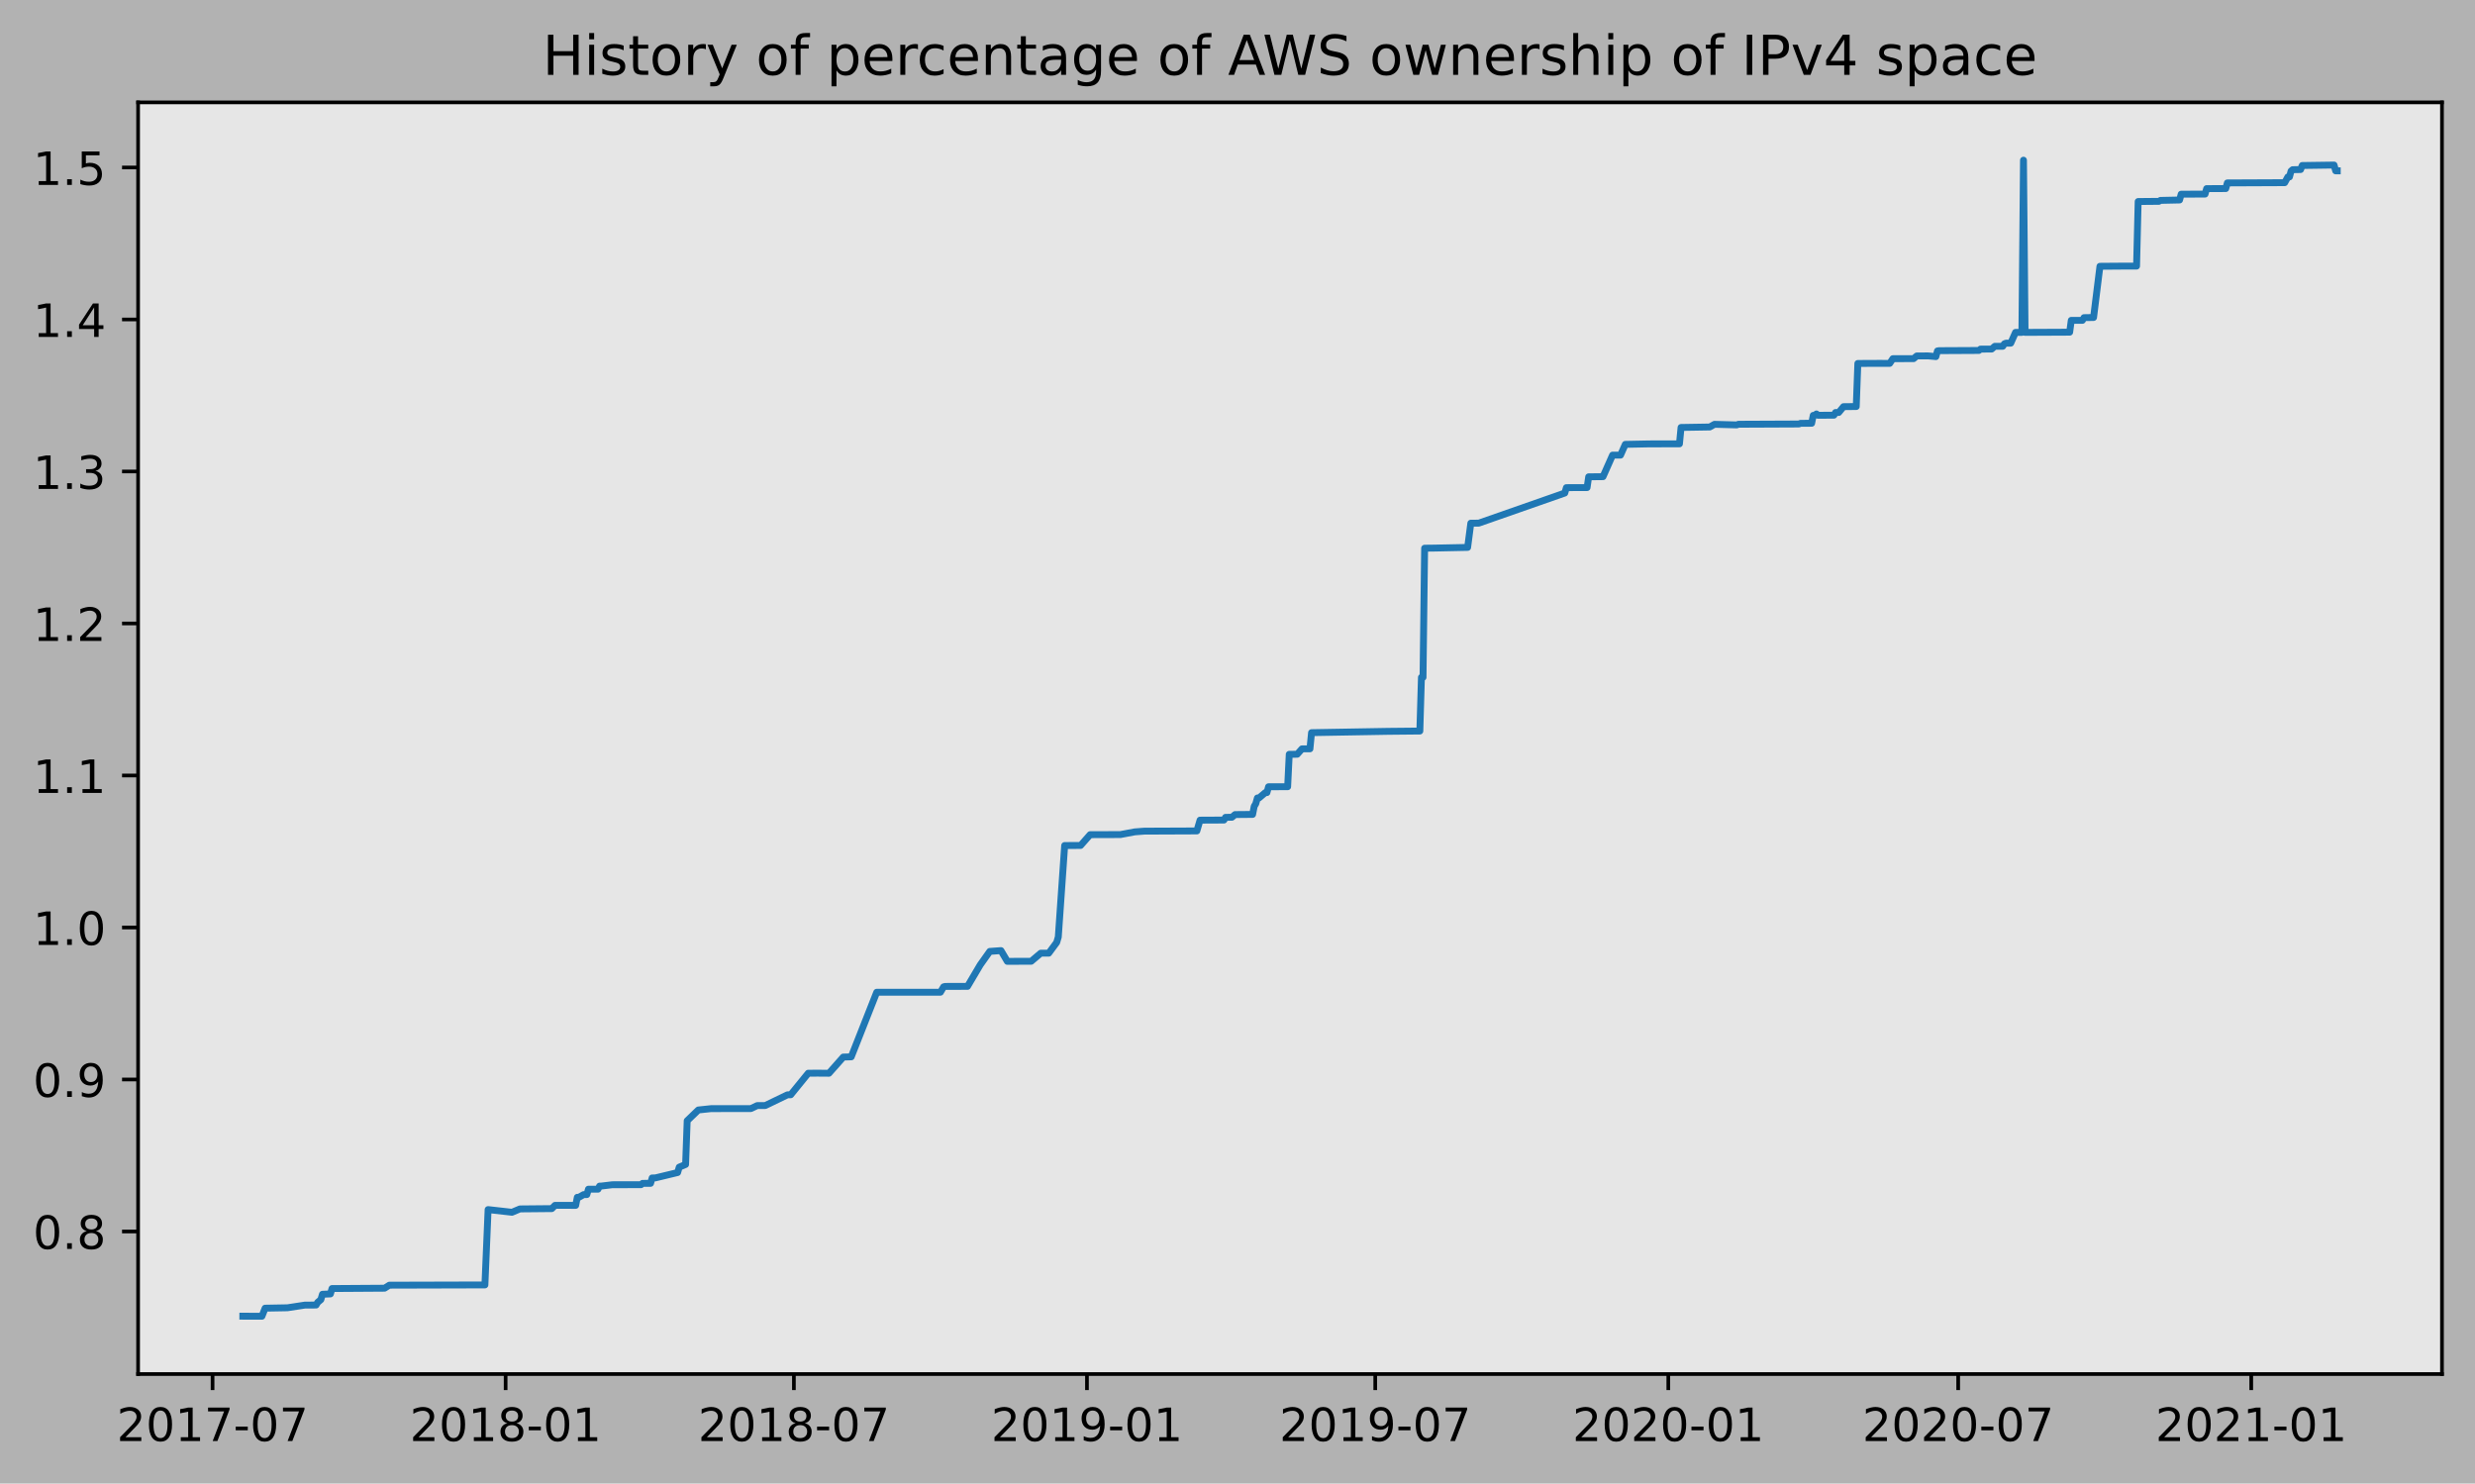
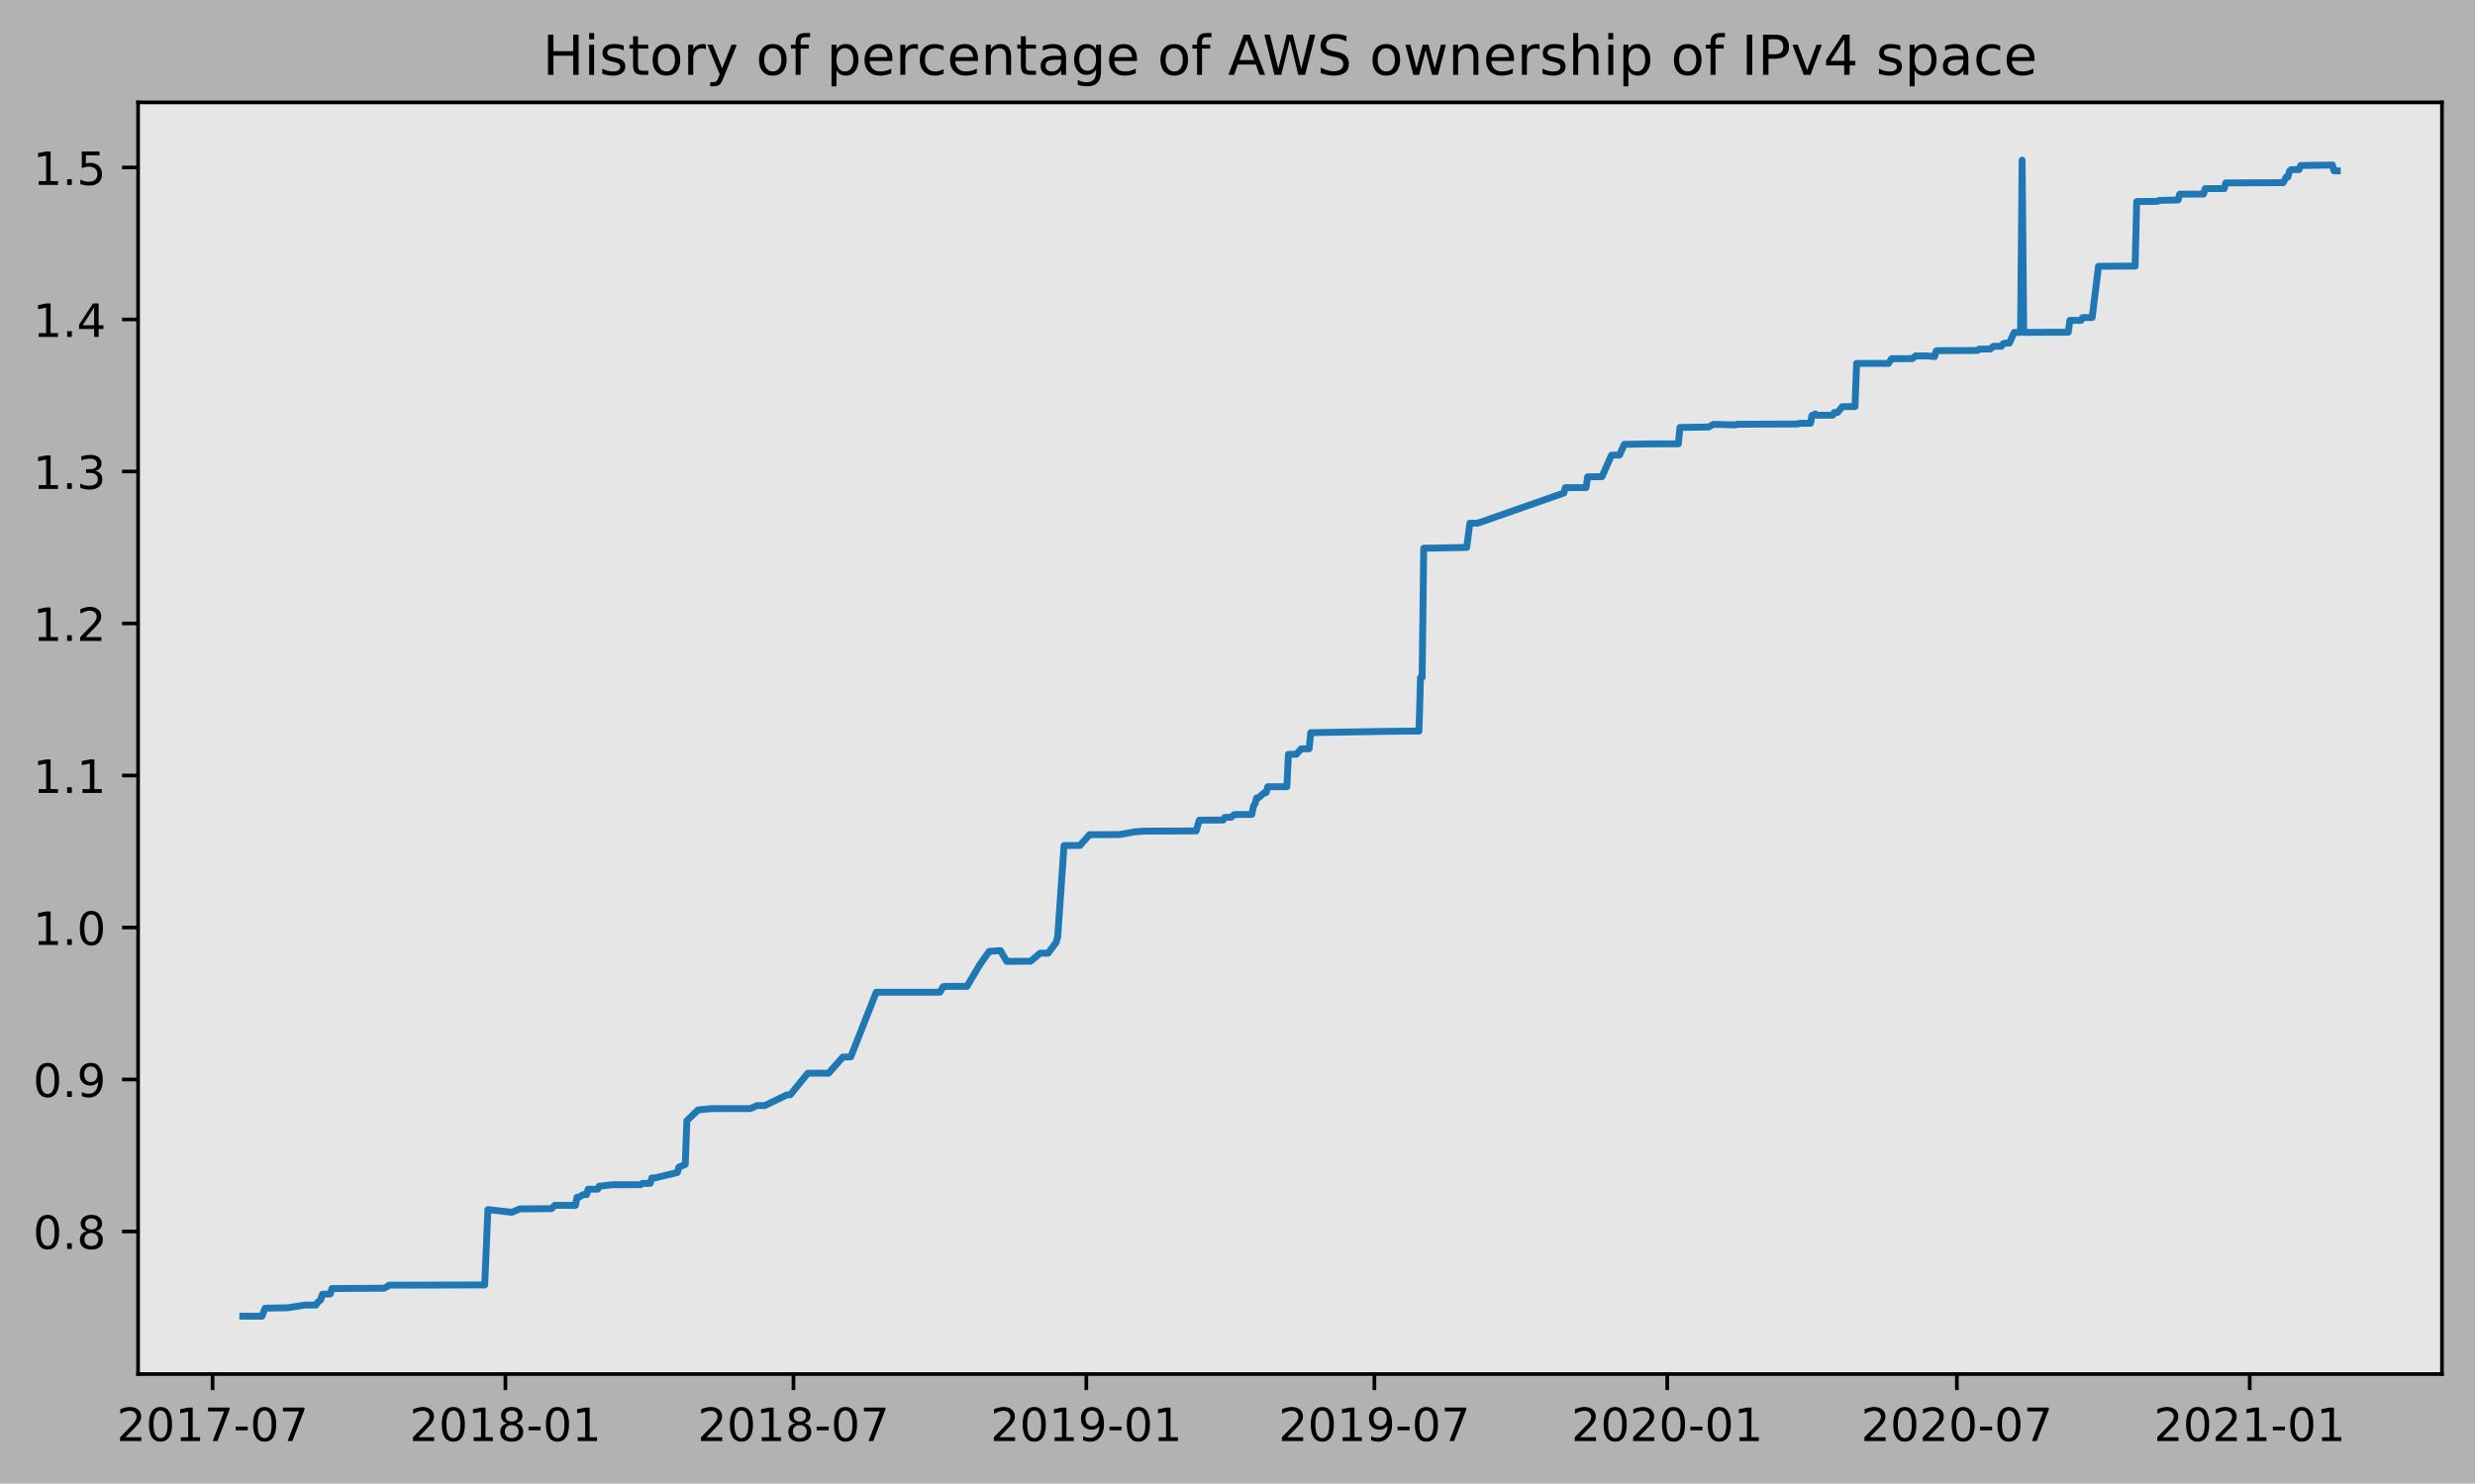
<svg xmlns="http://www.w3.org/2000/svg" xmlns:xlink="http://www.w3.org/1999/xlink" height="323.396pt" version="1.1" viewBox="0 0 539.503 323.396" width="539.503pt">
  <defs>
    <style type="text/css">
*{stroke-linecap:butt;stroke-linejoin:round;}
  </style>
  </defs>
  <g id="figure_1">
    <g id="patch_1">
      <path d="M 0 323.396  L 539.503 323.396  L 539.503 0  L 0 0  z " style="fill:#b2b2b2;" />
    </g>
    <g id="axes_1">
      <g id="patch_2">
        <path d="M 30.103 299.518  L 532.303 299.518  L 532.303 22.318  L 30.103 22.318  z " style="fill:#e6e6e6;" />
      </g>
      <g id="matplotlib.axis_1">
        <g id="xtick_1">
          <g id="line2d_1">
            <defs>
-               <path d="M 0 0  L 0 3.5  " id="mbd45218ff4" style="stroke:#000000;stroke-width:0.8;" />
-             </defs>
-             <g>
-               <use style="stroke:#000000;stroke-width:0.8;" x="46.334" xlink:href="#mbd45218ff4" y="299.518" />
+               <path d="M 0 0  L 0 3.5  " id="m6983ac1fc6" style="stroke:#000000;stroke-width:0.8;" />
+             </defs>
+             <g>
+               <use style="stroke:#000000;stroke-width:0.8;" x="46.339" xlink:href="#m6983ac1fc6" y="299.518" />
            </g>
          </g>
          <g id="text_1">
            <defs>
              <path d="M 19.188 8.297  L 53.609 8.297  L 53.609 0  L 7.328 0  L 7.328 8.297  Q 12.938 14.109 22.625 23.891  Q 32.328 33.688 34.812 36.531  Q 39.547 41.844 41.422 45.531  Q 43.312 49.219 43.312 52.781  Q 43.312 58.594 39.234 62.25  Q 35.156 65.922 28.609 65.922  Q 23.969 65.922 18.812 64.312  Q 13.672 62.703 7.812 59.422  L 7.812 69.391  Q 13.766 71.781 18.938 73  Q 24.125 74.219 28.422 74.219  Q 39.75 74.219 46.484 68.547  Q 53.219 62.891 53.219 53.422  Q 53.219 48.922 51.531 44.891  Q 49.859 40.875 45.406 35.406  Q 44.188 33.984 37.641 27.219  Q 31.109 20.453 19.188 8.297  z " id="DejaVuSans-50" />
              <path d="M 31.781 66.406  Q 24.172 66.406 20.328 58.906  Q 16.5 51.422 16.5 36.375  Q 16.5 21.391 20.328 13.891  Q 24.172 6.391 31.781 6.391  Q 39.453 6.391 43.281 13.891  Q 47.125 21.391 47.125 36.375  Q 47.125 51.422 43.281 58.906  Q 39.453 66.406 31.781 66.406  z M 31.781 74.219  Q 44.047 74.219 50.516 64.516  Q 56.984 54.828 56.984 36.375  Q 56.984 17.969 50.516 8.266  Q 44.047 -1.422 31.781 -1.422  Q 19.531 -1.422 13.062 8.266  Q 6.594 17.969 6.594 36.375  Q 6.594 54.828 13.062 64.516  Q 19.531 74.219 31.781 74.219  z " id="DejaVuSans-48" />
              <path d="M 12.406 8.297  L 28.516 8.297  L 28.516 63.922  L 10.984 60.406  L 10.984 69.391  L 28.422 72.906  L 38.281 72.906  L 38.281 8.297  L 54.391 8.297  L 54.391 0  L 12.406 0  z " id="DejaVuSans-49" />
              <path d="M 8.203 72.906  L 55.078 72.906  L 55.078 68.703  L 28.609 0  L 18.312 0  L 43.219 64.594  L 8.203 64.594  z " id="DejaVuSans-55" />
              <path d="M 4.891 31.391  L 31.203 31.391  L 31.203 23.391  L 4.891 23.391  z " id="DejaVuSans-45" />
            </defs>
-             <g transform="translate(25.44252 314.1166)scale(0.1 -0.1)">
+             <g transform="translate(25.44753 314.1166)scale(0.1 -0.1)">
              <use xlink:href="#DejaVuSans-50" />
              <use x="63.623" xlink:href="#DejaVuSans-48" />
              <use x="127.246" xlink:href="#DejaVuSans-49" />
              <use x="190.869" xlink:href="#DejaVuSans-55" />
              <use x="254.492" xlink:href="#DejaVuSans-45" />
              <use x="290.576" xlink:href="#DejaVuSans-48" />
              <use x="354.199" xlink:href="#DejaVuSans-55" />
            </g>
          </g>
        </g>
        <g id="xtick_2">
          <g id="line2d_2">
            <g>
-               <use style="stroke:#000000;stroke-width:0.8;" x="110.216" xlink:href="#mbd45218ff4" y="299.518" />
+               <use style="stroke:#000000;stroke-width:0.8;" x="110.172" xlink:href="#m6983ac1fc6" y="299.518" />
            </g>
          </g>
          <g id="text_2">
            <defs>
              <path d="M 31.781 34.625  Q 24.75 34.625 20.719 30.859  Q 16.703 27.094 16.703 20.516  Q 16.703 13.922 20.719 10.156  Q 24.75 6.391 31.781 6.391  Q 38.812 6.391 42.859 10.172  Q 46.922 13.969 46.922 20.516  Q 46.922 27.094 42.891 30.859  Q 38.875 34.625 31.781 34.625  z M 21.922 38.812  Q 15.578 40.375 12.031 44.719  Q 8.5 49.078 8.5 55.328  Q 8.5 64.062 14.719 69.141  Q 20.953 74.219 31.781 74.219  Q 42.672 74.219 48.875 69.141  Q 55.078 64.062 55.078 55.328  Q 55.078 49.078 51.531 44.719  Q 48 40.375 41.703 38.812  Q 48.828 37.156 52.797 32.312  Q 56.781 27.484 56.781 20.516  Q 56.781 9.906 50.312 4.234  Q 43.844 -1.422 31.781 -1.422  Q 19.734 -1.422 13.25 4.234  Q 6.781 9.906 6.781 20.516  Q 6.781 27.484 10.781 32.312  Q 14.797 37.156 21.922 38.812  z M 18.312 54.391  Q 18.312 48.734 21.844 45.562  Q 25.391 42.391 31.781 42.391  Q 38.141 42.391 41.719 45.562  Q 45.312 48.734 45.312 54.391  Q 45.312 60.062 41.719 63.234  Q 38.141 66.406 31.781 66.406  Q 25.391 66.406 21.844 63.234  Q 18.312 60.062 18.312 54.391  z " id="DejaVuSans-56" />
            </defs>
-             <g transform="translate(89.32416 314.1166)scale(0.1 -0.1)">
+             <g transform="translate(89.28063 314.1166)scale(0.1 -0.1)">
              <use xlink:href="#DejaVuSans-50" />
              <use x="63.623" xlink:href="#DejaVuSans-48" />
              <use x="127.246" xlink:href="#DejaVuSans-49" />
              <use x="190.869" xlink:href="#DejaVuSans-56" />
              <use x="254.492" xlink:href="#DejaVuSans-45" />
              <use x="290.576" xlink:href="#DejaVuSans-48" />
              <use x="354.199" xlink:href="#DejaVuSans-49" />
            </g>
          </g>
        </g>
        <g id="xtick_3">
          <g id="line2d_3">
            <g>
-               <use style="stroke:#000000;stroke-width:0.8;" x="173.056" xlink:href="#mbd45218ff4" y="299.518" />
+               <use style="stroke:#000000;stroke-width:0.8;" x="172.964" xlink:href="#m6983ac1fc6" y="299.518" />
            </g>
          </g>
          <g id="text_3">
-             <g transform="translate(152.1643 314.1166)scale(0.1 -0.1)">
+             <g transform="translate(152.073 314.1166)scale(0.1 -0.1)">
              <use xlink:href="#DejaVuSans-50" />
              <use x="63.623" xlink:href="#DejaVuSans-48" />
              <use x="127.246" xlink:href="#DejaVuSans-49" />
              <use x="190.869" xlink:href="#DejaVuSans-56" />
              <use x="254.492" xlink:href="#DejaVuSans-45" />
              <use x="290.576" xlink:href="#DejaVuSans-48" />
              <use x="354.199" xlink:href="#DejaVuSans-55" />
            </g>
          </g>
        </g>
        <g id="xtick_4">
          <g id="line2d_4">
            <g>
-               <use style="stroke:#000000;stroke-width:0.8;" x="236.937" xlink:href="#mbd45218ff4" y="299.518" />
+               <use style="stroke:#000000;stroke-width:0.8;" x="236.797" xlink:href="#m6983ac1fc6" y="299.518" />
            </g>
          </g>
          <g id="text_4">
            <defs>
              <path d="M 10.984 1.516  L 10.984 10.5  Q 14.703 8.734 18.5 7.812  Q 22.312 6.891 25.984 6.891  Q 35.75 6.891 40.891 13.453  Q 46.047 20.016 46.781 33.406  Q 43.953 29.203 39.594 26.953  Q 35.25 24.703 29.984 24.703  Q 19.047 24.703 12.672 31.312  Q 6.297 37.938 6.297 49.422  Q 6.297 60.641 12.938 67.422  Q 19.578 74.219 30.609 74.219  Q 43.266 74.219 49.922 64.516  Q 56.594 54.828 56.594 36.375  Q 56.594 19.141 48.406 8.859  Q 40.234 -1.422 26.422 -1.422  Q 22.703 -1.422 18.891 -0.688  Q 15.094 0.047 10.984 1.516  z M 30.609 32.422  Q 37.25 32.422 41.125 36.953  Q 45.016 41.5 45.016 49.422  Q 45.016 57.281 41.125 61.844  Q 37.25 66.406 30.609 66.406  Q 23.969 66.406 20.094 61.844  Q 16.219 57.281 16.219 49.422  Q 16.219 41.5 20.094 36.953  Q 23.969 32.422 30.609 32.422  z " id="DejaVuSans-57" />
            </defs>
-             <g transform="translate(216.0459 314.1166)scale(0.1 -0.1)">
+             <g transform="translate(215.9061 314.1166)scale(0.1 -0.1)">
              <use xlink:href="#DejaVuSans-50" />
              <use x="63.623" xlink:href="#DejaVuSans-48" />
              <use x="127.246" xlink:href="#DejaVuSans-49" />
              <use x="190.869" xlink:href="#DejaVuSans-57" />
              <use x="254.492" xlink:href="#DejaVuSans-45" />
              <use x="290.576" xlink:href="#DejaVuSans-48" />
              <use x="354.199" xlink:href="#DejaVuSans-49" />
            </g>
          </g>
        </g>
        <g id="xtick_5">
          <g id="line2d_5">
            <g>
-               <use style="stroke:#000000;stroke-width:0.8;" x="299.777" xlink:href="#mbd45218ff4" y="299.518" />
+               <use style="stroke:#000000;stroke-width:0.8;" x="299.59" xlink:href="#m6983ac1fc6" y="299.518" />
            </g>
          </g>
          <g id="text_5">
-             <g transform="translate(278.886 314.1166)scale(0.1 -0.1)">
+             <g transform="translate(278.6984 314.1166)scale(0.1 -0.1)">
              <use xlink:href="#DejaVuSans-50" />
              <use x="63.623" xlink:href="#DejaVuSans-48" />
              <use x="127.246" xlink:href="#DejaVuSans-49" />
              <use x="190.869" xlink:href="#DejaVuSans-57" />
              <use x="254.492" xlink:href="#DejaVuSans-45" />
              <use x="290.576" xlink:href="#DejaVuSans-48" />
              <use x="354.199" xlink:href="#DejaVuSans-55" />
            </g>
          </g>
        </g>
        <g id="xtick_6">
          <g id="line2d_6">
            <g>
-               <use style="stroke:#000000;stroke-width:0.8;" x="363.659" xlink:href="#mbd45218ff4" y="299.518" />
+               <use style="stroke:#000000;stroke-width:0.8;" x="363.423" xlink:href="#m6983ac1fc6" y="299.518" />
            </g>
          </g>
          <g id="text_6">
-             <g transform="translate(342.7676 314.1166)scale(0.1 -0.1)">
+             <g transform="translate(342.5315 314.1166)scale(0.1 -0.1)">
              <use xlink:href="#DejaVuSans-50" />
              <use x="63.623" xlink:href="#DejaVuSans-48" />
              <use x="127.246" xlink:href="#DejaVuSans-50" />
              <use x="190.869" xlink:href="#DejaVuSans-48" />
              <use x="254.492" xlink:href="#DejaVuSans-45" />
              <use x="290.576" xlink:href="#DejaVuSans-48" />
              <use x="354.199" xlink:href="#DejaVuSans-49" />
            </g>
          </g>
        </g>
        <g id="xtick_7">
          <g id="line2d_7">
            <g>
-               <use style="stroke:#000000;stroke-width:0.8;" x="426.846" xlink:href="#mbd45218ff4" y="299.518" />
+               <use style="stroke:#000000;stroke-width:0.8;" x="426.562" xlink:href="#m6983ac1fc6" y="299.518" />
            </g>
          </g>
          <g id="text_7">
-             <g transform="translate(405.9549 314.1166)scale(0.1 -0.1)">
+             <g transform="translate(405.6708 314.1166)scale(0.1 -0.1)">
              <use xlink:href="#DejaVuSans-50" />
              <use x="63.623" xlink:href="#DejaVuSans-48" />
              <use x="127.246" xlink:href="#DejaVuSans-50" />
              <use x="190.869" xlink:href="#DejaVuSans-48" />
              <use x="254.492" xlink:href="#DejaVuSans-45" />
              <use x="290.576" xlink:href="#DejaVuSans-48" />
              <use x="354.199" xlink:href="#DejaVuSans-55" />
            </g>
          </g>
        </g>
        <g id="xtick_8">
          <g id="line2d_8">
            <g>
-               <use style="stroke:#000000;stroke-width:0.8;" x="490.728" xlink:href="#mbd45218ff4" y="299.518" />
+               <use style="stroke:#000000;stroke-width:0.8;" x="490.395" xlink:href="#m6983ac1fc6" y="299.518" />
            </g>
          </g>
          <g id="text_8">
-             <g transform="translate(469.8366 314.1166)scale(0.1 -0.1)">
+             <g transform="translate(469.5039 314.1166)scale(0.1 -0.1)">
              <use xlink:href="#DejaVuSans-50" />
              <use x="63.623" xlink:href="#DejaVuSans-48" />
              <use x="127.246" xlink:href="#DejaVuSans-50" />
              <use x="190.869" xlink:href="#DejaVuSans-49" />
              <use x="254.492" xlink:href="#DejaVuSans-45" />
              <use x="290.576" xlink:href="#DejaVuSans-48" />
              <use x="354.199" xlink:href="#DejaVuSans-49" />
            </g>
          </g>
        </g>
      </g>
      <g id="matplotlib.axis_2">
        <g id="ytick_1">
          <g id="line2d_9">
            <defs>
-               <path d="M 0 0  L -3.5 0  " id="mcac298eebe" style="stroke:#000000;stroke-width:0.8;" />
-             </defs>
-             <g>
-               <use style="stroke:#000000;stroke-width:0.8;" x="30.103" xlink:href="#mcac298eebe" y="268.439" />
+               <path d="M 0 0  L -3.5 0  " id="mf257f55b37" style="stroke:#000000;stroke-width:0.8;" />
+             </defs>
+             <g>
+               <use style="stroke:#000000;stroke-width:0.8;" x="30.103" xlink:href="#mf257f55b37" y="268.439" />
            </g>
          </g>
          <g id="text_9">
            <defs>
              <path d="M 10.688 12.406  L 21 12.406  L 21 0  L 10.688 0  z " id="DejaVuSans-46" />
            </defs>
            <g transform="translate(7.2 272.238)scale(0.1 -0.1)">
              <use xlink:href="#DejaVuSans-48" />
              <use x="63.623" xlink:href="#DejaVuSans-46" />
              <use x="95.41" xlink:href="#DejaVuSans-56" />
            </g>
          </g>
        </g>
        <g id="ytick_2">
          <g id="line2d_10">
            <g>
-               <use style="stroke:#000000;stroke-width:0.8;" x="30.103" xlink:href="#mcac298eebe" y="235.306" />
+               <use style="stroke:#000000;stroke-width:0.8;" x="30.103" xlink:href="#mf257f55b37" y="235.306" />
            </g>
          </g>
          <g id="text_10">
            <g transform="translate(7.2 239.105)scale(0.1 -0.1)">
              <use xlink:href="#DejaVuSans-48" />
              <use x="63.623" xlink:href="#DejaVuSans-46" />
              <use x="95.41" xlink:href="#DejaVuSans-57" />
            </g>
          </g>
        </g>
        <g id="ytick_3">
          <g id="line2d_11">
            <g>
-               <use style="stroke:#000000;stroke-width:0.8;" x="30.103" xlink:href="#mcac298eebe" y="202.173" />
+               <use style="stroke:#000000;stroke-width:0.8;" x="30.103" xlink:href="#mf257f55b37" y="202.173" />
            </g>
          </g>
          <g id="text_11">
            <g transform="translate(7.2 205.972)scale(0.1 -0.1)">
              <use xlink:href="#DejaVuSans-49" />
              <use x="63.623" xlink:href="#DejaVuSans-46" />
              <use x="95.41" xlink:href="#DejaVuSans-48" />
            </g>
          </g>
        </g>
        <g id="ytick_4">
          <g id="line2d_12">
            <g>
-               <use style="stroke:#000000;stroke-width:0.8;" x="30.103" xlink:href="#mcac298eebe" y="169.04" />
+               <use style="stroke:#000000;stroke-width:0.8;" x="30.103" xlink:href="#mf257f55b37" y="169.04" />
            </g>
          </g>
          <g id="text_12">
            <g transform="translate(7.2 172.839)scale(0.1 -0.1)">
              <use xlink:href="#DejaVuSans-49" />
              <use x="63.623" xlink:href="#DejaVuSans-46" />
              <use x="95.41" xlink:href="#DejaVuSans-49" />
            </g>
          </g>
        </g>
        <g id="ytick_5">
          <g id="line2d_13">
            <g>
-               <use style="stroke:#000000;stroke-width:0.8;" x="30.103" xlink:href="#mcac298eebe" y="135.907" />
+               <use style="stroke:#000000;stroke-width:0.8;" x="30.103" xlink:href="#mf257f55b37" y="135.907" />
            </g>
          </g>
          <g id="text_13">
            <g transform="translate(7.2 139.706)scale(0.1 -0.1)">
              <use xlink:href="#DejaVuSans-49" />
              <use x="63.623" xlink:href="#DejaVuSans-46" />
              <use x="95.41" xlink:href="#DejaVuSans-50" />
            </g>
          </g>
        </g>
        <g id="ytick_6">
          <g id="line2d_14">
            <g>
-               <use style="stroke:#000000;stroke-width:0.8;" x="30.103" xlink:href="#mcac298eebe" y="102.774" />
+               <use style="stroke:#000000;stroke-width:0.8;" x="30.103" xlink:href="#mf257f55b37" y="102.774" />
            </g>
          </g>
          <g id="text_14">
            <defs>
              <path d="M 40.578 39.312  Q 47.656 37.797 51.625 33  Q 55.609 28.219 55.609 21.188  Q 55.609 10.406 48.188 4.484  Q 40.766 -1.422 27.094 -1.422  Q 22.516 -1.422 17.656 -0.516  Q 12.797 0.391 7.625 2.203  L 7.625 11.719  Q 11.719 9.328 16.594 8.109  Q 21.484 6.891 26.812 6.891  Q 36.078 6.891 40.938 10.547  Q 45.797 14.203 45.797 21.188  Q 45.797 27.641 41.281 31.266  Q 36.766 34.906 28.719 34.906  L 20.219 34.906  L 20.219 43.016  L 29.109 43.016  Q 36.375 43.016 40.234 45.922  Q 44.094 48.828 44.094 54.297  Q 44.094 59.906 40.109 62.906  Q 36.141 65.922 28.719 65.922  Q 24.656 65.922 20.016 65.031  Q 15.375 64.156 9.812 62.312  L 9.812 71.094  Q 15.438 72.656 20.344 73.438  Q 25.25 74.219 29.594 74.219  Q 40.828 74.219 47.359 69.109  Q 53.906 64.016 53.906 55.328  Q 53.906 49.266 50.438 45.094  Q 46.969 40.922 40.578 39.312  z " id="DejaVuSans-51" />
            </defs>
            <g transform="translate(7.2 106.573)scale(0.1 -0.1)">
              <use xlink:href="#DejaVuSans-49" />
              <use x="63.623" xlink:href="#DejaVuSans-46" />
              <use x="95.41" xlink:href="#DejaVuSans-51" />
            </g>
          </g>
        </g>
        <g id="ytick_7">
          <g id="line2d_15">
            <g>
-               <use style="stroke:#000000;stroke-width:0.8;" x="30.103" xlink:href="#mcac298eebe" y="69.641" />
+               <use style="stroke:#000000;stroke-width:0.8;" x="30.103" xlink:href="#mf257f55b37" y="69.641" />
            </g>
          </g>
          <g id="text_15">
            <defs>
              <path d="M 37.797 64.312  L 12.891 25.391  L 37.797 25.391  z M 35.203 72.906  L 47.609 72.906  L 47.609 25.391  L 58.016 25.391  L 58.016 17.188  L 47.609 17.188  L 47.609 0  L 37.797 0  L 37.797 17.188  L 4.891 17.188  L 4.891 26.703  z " id="DejaVuSans-52" />
            </defs>
            <g transform="translate(7.2 73.43999)scale(0.1 -0.1)">
              <use xlink:href="#DejaVuSans-49" />
              <use x="63.623" xlink:href="#DejaVuSans-46" />
              <use x="95.41" xlink:href="#DejaVuSans-52" />
            </g>
          </g>
        </g>
        <g id="ytick_8">
          <g id="line2d_16">
            <g>
-               <use style="stroke:#000000;stroke-width:0.8;" x="30.103" xlink:href="#mcac298eebe" y="36.508" />
+               <use style="stroke:#000000;stroke-width:0.8;" x="30.103" xlink:href="#mf257f55b37" y="36.508" />
            </g>
          </g>
          <g id="text_16">
            <defs>
              <path d="M 10.797 72.906  L 49.516 72.906  L 49.516 64.594  L 19.828 64.594  L 19.828 46.734  Q 21.969 47.469 24.109 47.828  Q 26.266 48.188 28.422 48.188  Q 40.625 48.188 47.75 41.5  Q 54.891 34.812 54.891 23.391  Q 54.891 11.625 47.562 5.094  Q 40.234 -1.422 26.906 -1.422  Q 22.312 -1.422 17.547 -0.641  Q 12.797 0.141 7.719 1.703  L 7.719 11.625  Q 12.109 9.234 16.797 8.062  Q 21.484 6.891 26.703 6.891  Q 35.156 6.891 40.078 11.328  Q 45.016 15.766 45.016 23.391  Q 45.016 31 40.078 35.438  Q 35.156 39.891 26.703 39.891  Q 22.75 39.891 18.812 39.016  Q 14.891 38.141 10.797 36.281  z " id="DejaVuSans-53" />
            </defs>
            <g transform="translate(7.2 40.30699)scale(0.1 -0.1)">
              <use xlink:href="#DejaVuSans-49" />
              <use x="63.623" xlink:href="#DejaVuSans-46" />
              <use x="95.41" xlink:href="#DejaVuSans-53" />
            </g>
          </g>
        </g>
      </g>
      <g id="line2d_17">
-         <path clip-path="url(#pf5d81b34f8)" d="M 52.93 286.906  L 57.097 286.918  L 57.791 285.159  L 62.652 285.072  L 66.471 284.485  L 68.901 284.472  L 69.248 283.886  L 69.942 283.299  L 70.29 282.126  L 72.025 282.053  L 72.373 280.88  L 83.83 280.804  L 84.871 280.145  L 105.702 280.09  L 106.397 263.668  L 111.604 264.254  L 113.34 263.521  L 120.284 263.455  L 120.978 262.749  L 125.492 262.751  L 125.839 260.991  L 126.186 260.987  L 127.228 260.398  L 127.922 260.395  L 128.269 259.222  L 130.352 259.22  L 130.699 258.549  L 131.047 258.545  L 133.477 258.252  L 139.726 258.243  L 140.073 257.95  L 141.809 257.947  L 142.156 256.774  L 142.851 256.765  L 147.711 255.592  L 148.059 254.419  L 149.447 253.832  L 149.794 244.301  L 152.225 241.955  L 155.002 241.662  L 163.682 241.651  L 165.07 240.991  L 166.806 240.991  L 171.667 238.645  L 172.361 238.638  L 176.18 233.943  L 178.263 233.932  L 180.694 233.95  L 183.818 230.422  L 185.554 230.373  L 191.109 216.293  L 204.996 216.285  L 205.691 215.112  L 206.038 215.02  L 210.899 215.013  L 213.676 210.321  L 215.759 207.388  L 218.189 207.212  L 219.578 209.558  L 224.786 209.537  L 226.869 207.778  L 228.605 207.775  L 230.341 205.429  L 230.688 204.247  L 232.077 184.306  L 235.549 184.297  L 237.632 181.942  L 244.228 181.921  L 247.353 181.334  L 249.436 181.176  L 260.893 181.129  L 261.587 178.78  L 266.795 178.754  L 267.142 178.168  L 268.531 178.147  L 269.225 177.561  L 273.044 177.528  L 273.392 175.769  L 273.739 175.182  L 274.086 173.945  L 274.433 173.943  L 275.822 172.77  L 276.169 172.77  L 276.516 171.499  L 280.682 171.492  L 281.03 164.427  L 282.765 164.415  L 283.807 163.239  L 285.543 163.23  L 285.89 159.706  L 302.555 159.42  L 309.499 159.353  L 309.846 147.65  L 310.193 147.649  L 310.54 119.497  L 312.623 119.474  L 319.914 119.325  L 320.608 114.046  L 322.344 114.035  L 341.092 107.473  L 341.439 106.3  L 345.953 106.282  L 346.3 103.936  L 349.425 103.904  L 351.508 99.212  L 353.244 99.209  L 354.285 96.863  L 359.493 96.761  L 366.089 96.749  L 366.437 93.178  L 372.686 93.077  L 373.727 92.493  L 378.588 92.623  L 378.935 92.479  L 392.128 92.421  L 392.475 92.275  L 394.906 92.266  L 395.253 90.543  L 395.6 90.543  L 395.947 90.235  L 396.294 90.524  L 399.766 90.501  L 400.113 89.917  L 400.808 89.914  L 401.849 88.647  L 404.627 88.617  L 404.974 79.228  L 409.487 79.207  L 411.917 79.212  L 412.612 78.185  L 417.125 78.181  L 417.82 77.594  L 420.25 77.578  L 421.986 77.733  L 422.333 76.496  L 422.68 76.438  L 431.36 76.394  L 431.707 76.101  L 434.137 76.091  L 434.832 75.488  L 436.567 75.481  L 436.915 74.95  L 437.262 74.803  L 438.303 74.803  L 439.345 72.457  L 440.734 72.457  L 441.081 34.918  L 441.428 72.454  L 451.149 72.41  L 451.496 69.83  L 453.927 69.83  L 454.274 69.241  L 456.357 69.209  L 457.746 58.047  L 462.606 58.01  L 465.731 58.005  L 466.078 43.929  L 470.591 43.888  L 470.939 43.684  L 475.105 43.594  L 475.452 42.329  L 480.66 42.307  L 481.007 41.114  L 485.173 41.107  L 485.52 39.874  L 498.019 39.82  L 498.713 38.564  L 499.06 38.564  L 499.408 37.288  L 499.755 36.99  L 501.491 36.956  L 501.838 36.076  L 508.781 35.978  L 509.129 37.241  L 509.476 37.241  L 509.476 37.241  " style="fill:none;stroke:#1f77b4;stroke-linecap:square;stroke-width:1.5;" />
+         <path clip-path="url(#pe2d058b815)" d="M 52.93 286.906  L 57.093 286.918  L 57.787 285.159  L 62.644 285.072  L 66.46 284.485  L 68.889 284.472  L 69.236 283.886  L 69.929 283.299  L 70.276 282.126  L 72.011 282.053  L 72.358 280.88  L 83.806 280.804  L 84.847 280.145  L 105.662 280.09  L 106.356 263.668  L 111.56 264.254  L 113.294 263.521  L 120.233 263.455  L 120.927 262.749  L 125.436 262.751  L 125.783 260.991  L 126.13 260.987  L 127.171 260.398  L 127.865 260.395  L 128.212 259.222  L 130.293 259.22  L 130.64 258.549  L 130.987 258.545  L 133.416 258.252  L 139.66 258.243  L 140.007 257.95  L 141.742 257.947  L 142.089 256.774  L 142.782 256.765  L 147.639 255.592  L 147.986 254.419  L 149.374 253.832  L 149.721 244.301  L 152.149 241.955  L 154.925 241.662  L 163.598 241.651  L 164.985 240.991  L 166.72 240.991  L 171.577 238.645  L 172.271 238.638  L 176.087 233.943  L 178.168 233.932  L 180.597 233.95  L 183.719 230.422  L 185.453 230.373  L 191.004 216.293  L 204.881 216.285  L 205.575 215.112  L 205.922 215.02  L 210.779 215.013  L 213.554 210.321  L 215.635 207.388  L 218.064 207.212  L 219.452 209.558  L 224.655 209.537  L 226.737 207.778  L 228.471 207.775  L 230.206 205.429  L 230.553 204.247  L 231.941 184.306  L 235.41 184.297  L 237.491 181.942  L 244.083 181.921  L 247.205 181.334  L 249.287 181.176  L 260.735 181.129  L 261.429 178.78  L 266.633 178.754  L 266.979 178.168  L 268.367 178.147  L 269.061 177.561  L 272.877 177.528  L 273.224 175.769  L 273.571 175.182  L 273.918 173.945  L 274.265 173.943  L 275.652 172.77  L 275.999 172.77  L 276.346 171.499  L 280.509 171.492  L 280.856 164.427  L 282.591 164.415  L 283.632 163.239  L 285.366 163.23  L 285.713 159.706  L 302.365 159.42  L 309.304 159.353  L 309.65 147.65  L 309.997 147.649  L 310.344 119.497  L 312.426 119.474  L 319.711 119.325  L 320.405 114.046  L 322.14 114.035  L 340.873 107.473  L 341.22 106.3  L 345.73 106.282  L 346.077 103.936  L 349.199 103.904  L 351.281 99.212  L 353.015 99.209  L 354.056 96.863  L 359.26 96.761  L 365.851 96.749  L 366.198 93.178  L 372.443 93.077  L 373.484 92.493  L 378.34 92.623  L 378.687 92.479  L 391.87 92.421  L 392.217 92.275  L 394.646 92.266  L 394.993 90.543  L 395.339 90.543  L 395.686 90.235  L 396.033 90.524  L 399.503 90.501  L 399.849 89.917  L 400.543 89.914  L 401.584 88.647  L 404.359 88.617  L 404.706 79.228  L 409.216 79.207  L 411.645 79.212  L 412.339 78.185  L 416.848 78.181  L 417.542 77.594  L 419.971 77.578  L 421.705 77.733  L 422.052 76.496  L 422.399 76.438  L 431.072 76.394  L 431.419 76.101  L 433.848 76.091  L 434.541 75.488  L 436.276 75.481  L 436.623 74.95  L 436.97 74.803  L 438.011 74.803  L 439.051 72.457  L 440.439 72.457  L 440.786 34.918  L 441.133 72.454  L 450.847 72.41  L 451.193 69.83  L 453.622 69.83  L 453.969 69.241  L 456.05 69.209  L 457.438 58.047  L 462.295 58.01  L 465.417 58.005  L 465.764 43.929  L 470.274 43.888  L 470.621 43.684  L 474.784 43.594  L 475.131 42.329  L 480.335 42.307  L 480.682 41.114  L 484.845 41.107  L 485.192 39.874  L 497.681 39.82  L 498.374 38.564  L 498.721 38.564  L 499.068 37.288  L 499.415 36.99  L 501.15 36.956  L 501.497 36.076  L 508.435 35.978  L 508.782 37.241  L 509.476 37.241  L 509.476 37.241  " style="fill:none;stroke:#1f77b4;stroke-linecap:square;stroke-width:1.5;" />
      </g>
      <g id="patch_3">
        <path d="M 30.103 299.518  L 30.103 22.318  " style="fill:none;stroke:#000000;stroke-linecap:square;stroke-linejoin:miter;stroke-width:0.8;" />
      </g>
      <g id="patch_4">
        <path d="M 532.303 299.518  L 532.303 22.318  " style="fill:none;stroke:#000000;stroke-linecap:square;stroke-linejoin:miter;stroke-width:0.8;" />
      </g>
      <g id="patch_5">
        <path d="M 30.103 299.518  L 532.303 299.518  " style="fill:none;stroke:#000000;stroke-linecap:square;stroke-linejoin:miter;stroke-width:0.8;" />
      </g>
      <g id="patch_6">
        <path d="M 30.103 22.318  L 532.303 22.318  " style="fill:none;stroke:#000000;stroke-linecap:square;stroke-linejoin:miter;stroke-width:0.8;" />
      </g>
      <g id="text_17">
        <defs>
          <path d="M 9.812 72.906  L 19.672 72.906  L 19.672 43.016  L 55.516 43.016  L 55.516 72.906  L 65.375 72.906  L 65.375 0  L 55.516 0  L 55.516 34.719  L 19.672 34.719  L 19.672 0  L 9.812 0  z " id="DejaVuSans-72" />
          <path d="M 9.422 54.688  L 18.406 54.688  L 18.406 0  L 9.422 0  z M 9.422 75.984  L 18.406 75.984  L 18.406 64.594  L 9.422 64.594  z " id="DejaVuSans-105" />
          <path d="M 44.281 53.078  L 44.281 44.578  Q 40.484 46.531 36.375 47.5  Q 32.281 48.484 27.875 48.484  Q 21.188 48.484 17.844 46.438  Q 14.5 44.391 14.5 40.281  Q 14.5 37.156 16.891 35.375  Q 19.281 33.594 26.516 31.984  L 29.594 31.297  Q 39.156 29.25 43.188 25.516  Q 47.219 21.781 47.219 15.094  Q 47.219 7.469 41.188 3.016  Q 35.156 -1.422 24.609 -1.422  Q 20.219 -1.422 15.453 -0.562  Q 10.688 0.297 5.422 2  L 5.422 11.281  Q 10.406 8.688 15.234 7.391  Q 20.062 6.109 24.812 6.109  Q 31.156 6.109 34.562 8.281  Q 37.984 10.453 37.984 14.406  Q 37.984 18.062 35.516 20.016  Q 33.062 21.969 24.703 23.781  L 21.578 24.516  Q 13.234 26.266 9.516 29.906  Q 5.812 33.547 5.812 39.891  Q 5.812 47.609 11.281 51.797  Q 16.75 56 26.812 56  Q 31.781 56 36.172 55.266  Q 40.578 54.547 44.281 53.078  z " id="DejaVuSans-115" />
          <path d="M 18.312 70.219  L 18.312 54.688  L 36.812 54.688  L 36.812 47.703  L 18.312 47.703  L 18.312 18.016  Q 18.312 11.328 20.141 9.422  Q 21.969 7.516 27.594 7.516  L 36.812 7.516  L 36.812 0  L 27.594 0  Q 17.188 0 13.234 3.875  Q 9.281 7.766 9.281 18.016  L 9.281 47.703  L 2.688 47.703  L 2.688 54.688  L 9.281 54.688  L 9.281 70.219  z " id="DejaVuSans-116" />
          <path d="M 30.609 48.391  Q 23.391 48.391 19.188 42.75  Q 14.984 37.109 14.984 27.297  Q 14.984 17.484 19.156 11.844  Q 23.344 6.203 30.609 6.203  Q 37.797 6.203 41.984 11.859  Q 46.188 17.531 46.188 27.297  Q 46.188 37.016 41.984 42.703  Q 37.797 48.391 30.609 48.391  z M 30.609 56  Q 42.328 56 49.016 48.375  Q 55.719 40.766 55.719 27.297  Q 55.719 13.875 49.016 6.219  Q 42.328 -1.422 30.609 -1.422  Q 18.844 -1.422 12.172 6.219  Q 5.516 13.875 5.516 27.297  Q 5.516 40.766 12.172 48.375  Q 18.844 56 30.609 56  z " id="DejaVuSans-111" />
          <path d="M 41.109 46.297  Q 39.594 47.172 37.812 47.578  Q 36.031 48 33.891 48  Q 26.266 48 22.188 43.047  Q 18.109 38.094 18.109 28.812  L 18.109 0  L 9.078 0  L 9.078 54.688  L 18.109 54.688  L 18.109 46.188  Q 20.953 51.172 25.484 53.578  Q 30.031 56 36.531 56  Q 37.453 56 38.578 55.875  Q 39.703 55.766 41.062 55.516  z " id="DejaVuSans-114" />
          <path d="M 32.172 -5.078  Q 28.375 -14.844 24.75 -17.812  Q 21.141 -20.797 15.094 -20.797  L 7.906 -20.797  L 7.906 -13.281  L 13.188 -13.281  Q 16.891 -13.281 18.938 -11.516  Q 21 -9.766 23.484 -3.219  L 25.094 0.875  L 2.984 54.688  L 12.5 54.688  L 29.594 11.922  L 46.688 54.688  L 56.203 54.688  z " id="DejaVuSans-121" />
          <path id="DejaVuSans-32" />
          <path d="M 37.109 75.984  L 37.109 68.5  L 28.516 68.5  Q 23.688 68.5 21.797 66.547  Q 19.922 64.594 19.922 59.516  L 19.922 54.688  L 34.719 54.688  L 34.719 47.703  L 19.922 47.703  L 19.922 0  L 10.891 0  L 10.891 47.703  L 2.297 47.703  L 2.297 54.688  L 10.891 54.688  L 10.891 58.5  Q 10.891 67.625 15.141 71.797  Q 19.391 75.984 28.609 75.984  z " id="DejaVuSans-102" />
          <path d="M 18.109 8.203  L 18.109 -20.797  L 9.078 -20.797  L 9.078 54.688  L 18.109 54.688  L 18.109 46.391  Q 20.953 51.266 25.266 53.625  Q 29.594 56 35.594 56  Q 45.562 56 51.781 48.094  Q 58.016 40.188 58.016 27.297  Q 58.016 14.406 51.781 6.484  Q 45.562 -1.422 35.594 -1.422  Q 29.594 -1.422 25.266 0.953  Q 20.953 3.328 18.109 8.203  z M 48.688 27.297  Q 48.688 37.203 44.609 42.844  Q 40.531 48.484 33.406 48.484  Q 26.266 48.484 22.188 42.844  Q 18.109 37.203 18.109 27.297  Q 18.109 17.391 22.188 11.75  Q 26.266 6.109 33.406 6.109  Q 40.531 6.109 44.609 11.75  Q 48.688 17.391 48.688 27.297  z " id="DejaVuSans-112" />
          <path d="M 56.203 29.594  L 56.203 25.203  L 14.891 25.203  Q 15.484 15.922 20.484 11.062  Q 25.484 6.203 34.422 6.203  Q 39.594 6.203 44.453 7.469  Q 49.312 8.734 54.109 11.281  L 54.109 2.781  Q 49.266 0.734 44.188 -0.344  Q 39.109 -1.422 33.891 -1.422  Q 20.797 -1.422 13.156 6.188  Q 5.516 13.812 5.516 26.812  Q 5.516 40.234 12.766 48.109  Q 20.016 56 32.328 56  Q 43.359 56 49.781 48.891  Q 56.203 41.797 56.203 29.594  z M 47.219 32.234  Q 47.125 39.594 43.094 43.984  Q 39.062 48.391 32.422 48.391  Q 24.906 48.391 20.391 44.141  Q 15.875 39.891 15.188 32.172  z " id="DejaVuSans-101" />
          <path d="M 48.781 52.594  L 48.781 44.188  Q 44.969 46.297 41.141 47.344  Q 37.312 48.391 33.406 48.391  Q 24.656 48.391 19.812 42.844  Q 14.984 37.312 14.984 27.297  Q 14.984 17.281 19.812 11.734  Q 24.656 6.203 33.406 6.203  Q 37.312 6.203 41.141 7.25  Q 44.969 8.297 48.781 10.406  L 48.781 2.094  Q 45.016 0.344 40.984 -0.531  Q 36.969 -1.422 32.422 -1.422  Q 20.062 -1.422 12.781 6.344  Q 5.516 14.109 5.516 27.297  Q 5.516 40.672 12.859 48.328  Q 20.219 56 33.016 56  Q 37.156 56 41.109 55.141  Q 45.062 54.297 48.781 52.594  z " id="DejaVuSans-99" />
          <path d="M 54.891 33.016  L 54.891 0  L 45.906 0  L 45.906 32.719  Q 45.906 40.484 42.875 44.328  Q 39.844 48.188 33.797 48.188  Q 26.516 48.188 22.312 43.547  Q 18.109 38.922 18.109 30.906  L 18.109 0  L 9.078 0  L 9.078 54.688  L 18.109 54.688  L 18.109 46.188  Q 21.344 51.125 25.703 53.562  Q 30.078 56 35.797 56  Q 45.219 56 50.047 50.172  Q 54.891 44.344 54.891 33.016  z " id="DejaVuSans-110" />
          <path d="M 34.281 27.484  Q 23.391 27.484 19.188 25  Q 14.984 22.516 14.984 16.5  Q 14.984 11.719 18.141 8.906  Q 21.297 6.109 26.703 6.109  Q 34.188 6.109 38.703 11.406  Q 43.219 16.703 43.219 25.484  L 43.219 27.484  z M 52.203 31.203  L 52.203 0  L 43.219 0  L 43.219 8.297  Q 40.141 3.328 35.547 0.953  Q 30.953 -1.422 24.312 -1.422  Q 15.922 -1.422 10.953 3.297  Q 6 8.016 6 15.922  Q 6 25.141 12.172 29.828  Q 18.359 34.516 30.609 34.516  L 43.219 34.516  L 43.219 35.406  Q 43.219 41.609 39.141 45  Q 35.062 48.391 27.688 48.391  Q 23 48.391 18.547 47.266  Q 14.109 46.141 10.016 43.891  L 10.016 52.203  Q 14.938 54.109 19.578 55.047  Q 24.219 56 28.609 56  Q 40.484 56 46.344 49.844  Q 52.203 43.703 52.203 31.203  z " id="DejaVuSans-97" />
          <path d="M 45.406 27.984  Q 45.406 37.75 41.375 43.109  Q 37.359 48.484 30.078 48.484  Q 22.859 48.484 18.828 43.109  Q 14.797 37.75 14.797 27.984  Q 14.797 18.266 18.828 12.891  Q 22.859 7.516 30.078 7.516  Q 37.359 7.516 41.375 12.891  Q 45.406 18.266 45.406 27.984  z M 54.391 6.781  Q 54.391 -7.172 48.188 -13.984  Q 42 -20.797 29.203 -20.797  Q 24.469 -20.797 20.266 -20.094  Q 16.062 -19.391 12.109 -17.922  L 12.109 -9.188  Q 16.062 -11.328 19.922 -12.344  Q 23.781 -13.375 27.781 -13.375  Q 36.625 -13.375 41.016 -8.766  Q 45.406 -4.156 45.406 5.172  L 45.406 9.625  Q 42.625 4.781 38.281 2.391  Q 33.938 0 27.875 0  Q 17.828 0 11.672 7.656  Q 5.516 15.328 5.516 27.984  Q 5.516 40.672 11.672 48.328  Q 17.828 56 27.875 56  Q 33.938 56 38.281 53.609  Q 42.625 51.219 45.406 46.391  L 45.406 54.688  L 54.391 54.688  z " id="DejaVuSans-103" />
          <path d="M 34.188 63.188  L 20.797 26.906  L 47.609 26.906  z M 28.609 72.906  L 39.797 72.906  L 67.578 0  L 57.328 0  L 50.688 18.703  L 17.828 18.703  L 11.188 0  L 0.781 0  z " id="DejaVuSans-65" />
          <path d="M 3.328 72.906  L 13.281 72.906  L 28.609 11.281  L 43.891 72.906  L 54.984 72.906  L 70.312 11.281  L 85.594 72.906  L 95.609 72.906  L 77.297 0  L 64.891 0  L 49.516 63.281  L 33.984 0  L 21.578 0  z " id="DejaVuSans-87" />
          <path d="M 53.516 70.516  L 53.516 60.891  Q 47.906 63.578 42.922 64.891  Q 37.938 66.219 33.297 66.219  Q 25.25 66.219 20.875 63.094  Q 16.5 59.969 16.5 54.203  Q 16.5 49.359 19.406 46.891  Q 22.312 44.438 30.422 42.922  L 36.375 41.703  Q 47.406 39.594 52.656 34.297  Q 57.906 29 57.906 20.125  Q 57.906 9.516 50.797 4.047  Q 43.703 -1.422 29.984 -1.422  Q 24.812 -1.422 18.969 -0.25  Q 13.141 0.922 6.891 3.219  L 6.891 13.375  Q 12.891 10.016 18.656 8.297  Q 24.422 6.594 29.984 6.594  Q 38.422 6.594 43.016 9.906  Q 47.609 13.234 47.609 19.391  Q 47.609 24.75 44.312 27.781  Q 41.016 30.812 33.5 32.328  L 27.484 33.5  Q 16.453 35.688 11.516 40.375  Q 6.594 45.062 6.594 53.422  Q 6.594 63.094 13.406 68.656  Q 20.219 74.219 32.172 74.219  Q 37.312 74.219 42.625 73.281  Q 47.953 72.359 53.516 70.516  z " id="DejaVuSans-83" />
          <path d="M 4.203 54.688  L 13.188 54.688  L 24.422 12.016  L 35.594 54.688  L 46.188 54.688  L 57.422 12.016  L 68.609 54.688  L 77.594 54.688  L 63.281 0  L 52.688 0  L 40.922 44.828  L 29.109 0  L 18.5 0  z " id="DejaVuSans-119" />
          <path d="M 54.891 33.016  L 54.891 0  L 45.906 0  L 45.906 32.719  Q 45.906 40.484 42.875 44.328  Q 39.844 48.188 33.797 48.188  Q 26.516 48.188 22.312 43.547  Q 18.109 38.922 18.109 30.906  L 18.109 0  L 9.078 0  L 9.078 75.984  L 18.109 75.984  L 18.109 46.188  Q 21.344 51.125 25.703 53.562  Q 30.078 56 35.797 56  Q 45.219 56 50.047 50.172  Q 54.891 44.344 54.891 33.016  z " id="DejaVuSans-104" />
          <path d="M 9.812 72.906  L 19.672 72.906  L 19.672 0  L 9.812 0  z " id="DejaVuSans-73" />
          <path d="M 19.672 64.797  L 19.672 37.406  L 32.078 37.406  Q 38.969 37.406 42.719 40.969  Q 46.484 44.531 46.484 51.125  Q 46.484 57.672 42.719 61.234  Q 38.969 64.797 32.078 64.797  z M 9.812 72.906  L 32.078 72.906  Q 44.344 72.906 50.609 67.359  Q 56.891 61.812 56.891 51.125  Q 56.891 40.328 50.609 34.812  Q 44.344 29.297 32.078 29.297  L 19.672 29.297  L 19.672 0  L 9.812 0  z " id="DejaVuSans-80" />
          <path d="M 2.984 54.688  L 12.5 54.688  L 29.594 8.797  L 46.688 54.688  L 56.203 54.688  L 35.688 0  L 23.484 0  z " id="DejaVuSans-118" />
        </defs>
        <g transform="translate(118.2778 16.31812)scale(0.12 -0.12)">
          <use xlink:href="#DejaVuSans-72" />
          <use x="75.195" xlink:href="#DejaVuSans-105" />
          <use x="102.979" xlink:href="#DejaVuSans-115" />
          <use x="155.078" xlink:href="#DejaVuSans-116" />
          <use x="194.287" xlink:href="#DejaVuSans-111" />
          <use x="255.469" xlink:href="#DejaVuSans-114" />
          <use x="296.582" xlink:href="#DejaVuSans-121" />
          <use x="355.762" xlink:href="#DejaVuSans-32" />
          <use x="387.549" xlink:href="#DejaVuSans-111" />
          <use x="448.73" xlink:href="#DejaVuSans-102" />
          <use x="483.936" xlink:href="#DejaVuSans-32" />
          <use x="515.723" xlink:href="#DejaVuSans-112" />
          <use x="579.199" xlink:href="#DejaVuSans-101" />
          <use x="640.723" xlink:href="#DejaVuSans-114" />
          <use x="679.586" xlink:href="#DejaVuSans-99" />
          <use x="734.566" xlink:href="#DejaVuSans-101" />
          <use x="796.09" xlink:href="#DejaVuSans-110" />
          <use x="859.469" xlink:href="#DejaVuSans-116" />
          <use x="898.678" xlink:href="#DejaVuSans-97" />
          <use x="959.957" xlink:href="#DejaVuSans-103" />
          <use x="1023.434" xlink:href="#DejaVuSans-101" />
          <use x="1084.957" xlink:href="#DejaVuSans-32" />
          <use x="1116.744" xlink:href="#DejaVuSans-111" />
          <use x="1177.926" xlink:href="#DejaVuSans-102" />
          <use x="1213.131" xlink:href="#DejaVuSans-32" />
          <use x="1244.918" xlink:href="#DejaVuSans-65" />
          <use x="1307.826" xlink:href="#DejaVuSans-87" />
          <use x="1406.703" xlink:href="#DejaVuSans-83" />
          <use x="1470.18" xlink:href="#DejaVuSans-32" />
          <use x="1501.967" xlink:href="#DejaVuSans-111" />
          <use x="1563.148" xlink:href="#DejaVuSans-119" />
          <use x="1644.936" xlink:href="#DejaVuSans-110" />
          <use x="1708.314" xlink:href="#DejaVuSans-101" />
          <use x="1769.838" xlink:href="#DejaVuSans-114" />
          <use x="1810.951" xlink:href="#DejaVuSans-115" />
          <use x="1863.051" xlink:href="#DejaVuSans-104" />
          <use x="1926.43" xlink:href="#DejaVuSans-105" />
          <use x="1954.213" xlink:href="#DejaVuSans-112" />
          <use x="2017.689" xlink:href="#DejaVuSans-32" />
          <use x="2049.477" xlink:href="#DejaVuSans-111" />
          <use x="2110.658" xlink:href="#DejaVuSans-102" />
          <use x="2145.863" xlink:href="#DejaVuSans-32" />
          <use x="2177.65" xlink:href="#DejaVuSans-73" />
          <use x="2207.143" xlink:href="#DejaVuSans-80" />
          <use x="2267.445" xlink:href="#DejaVuSans-118" />
          <use x="2326.625" xlink:href="#DejaVuSans-52" />
          <use x="2390.248" xlink:href="#DejaVuSans-32" />
          <use x="2422.035" xlink:href="#DejaVuSans-115" />
          <use x="2474.135" xlink:href="#DejaVuSans-112" />
          <use x="2537.611" xlink:href="#DejaVuSans-97" />
          <use x="2598.891" xlink:href="#DejaVuSans-99" />
          <use x="2653.871" xlink:href="#DejaVuSans-101" />
        </g>
      </g>
    </g>
  </g>
  <defs>
-     <clipPath id="pf5d81b34f8">
+     <clipPath id="pe2d058b815">
      <rect height="277.2" width="502.2" x="30.103" y="22.318" />
    </clipPath>
  </defs>
</svg>
